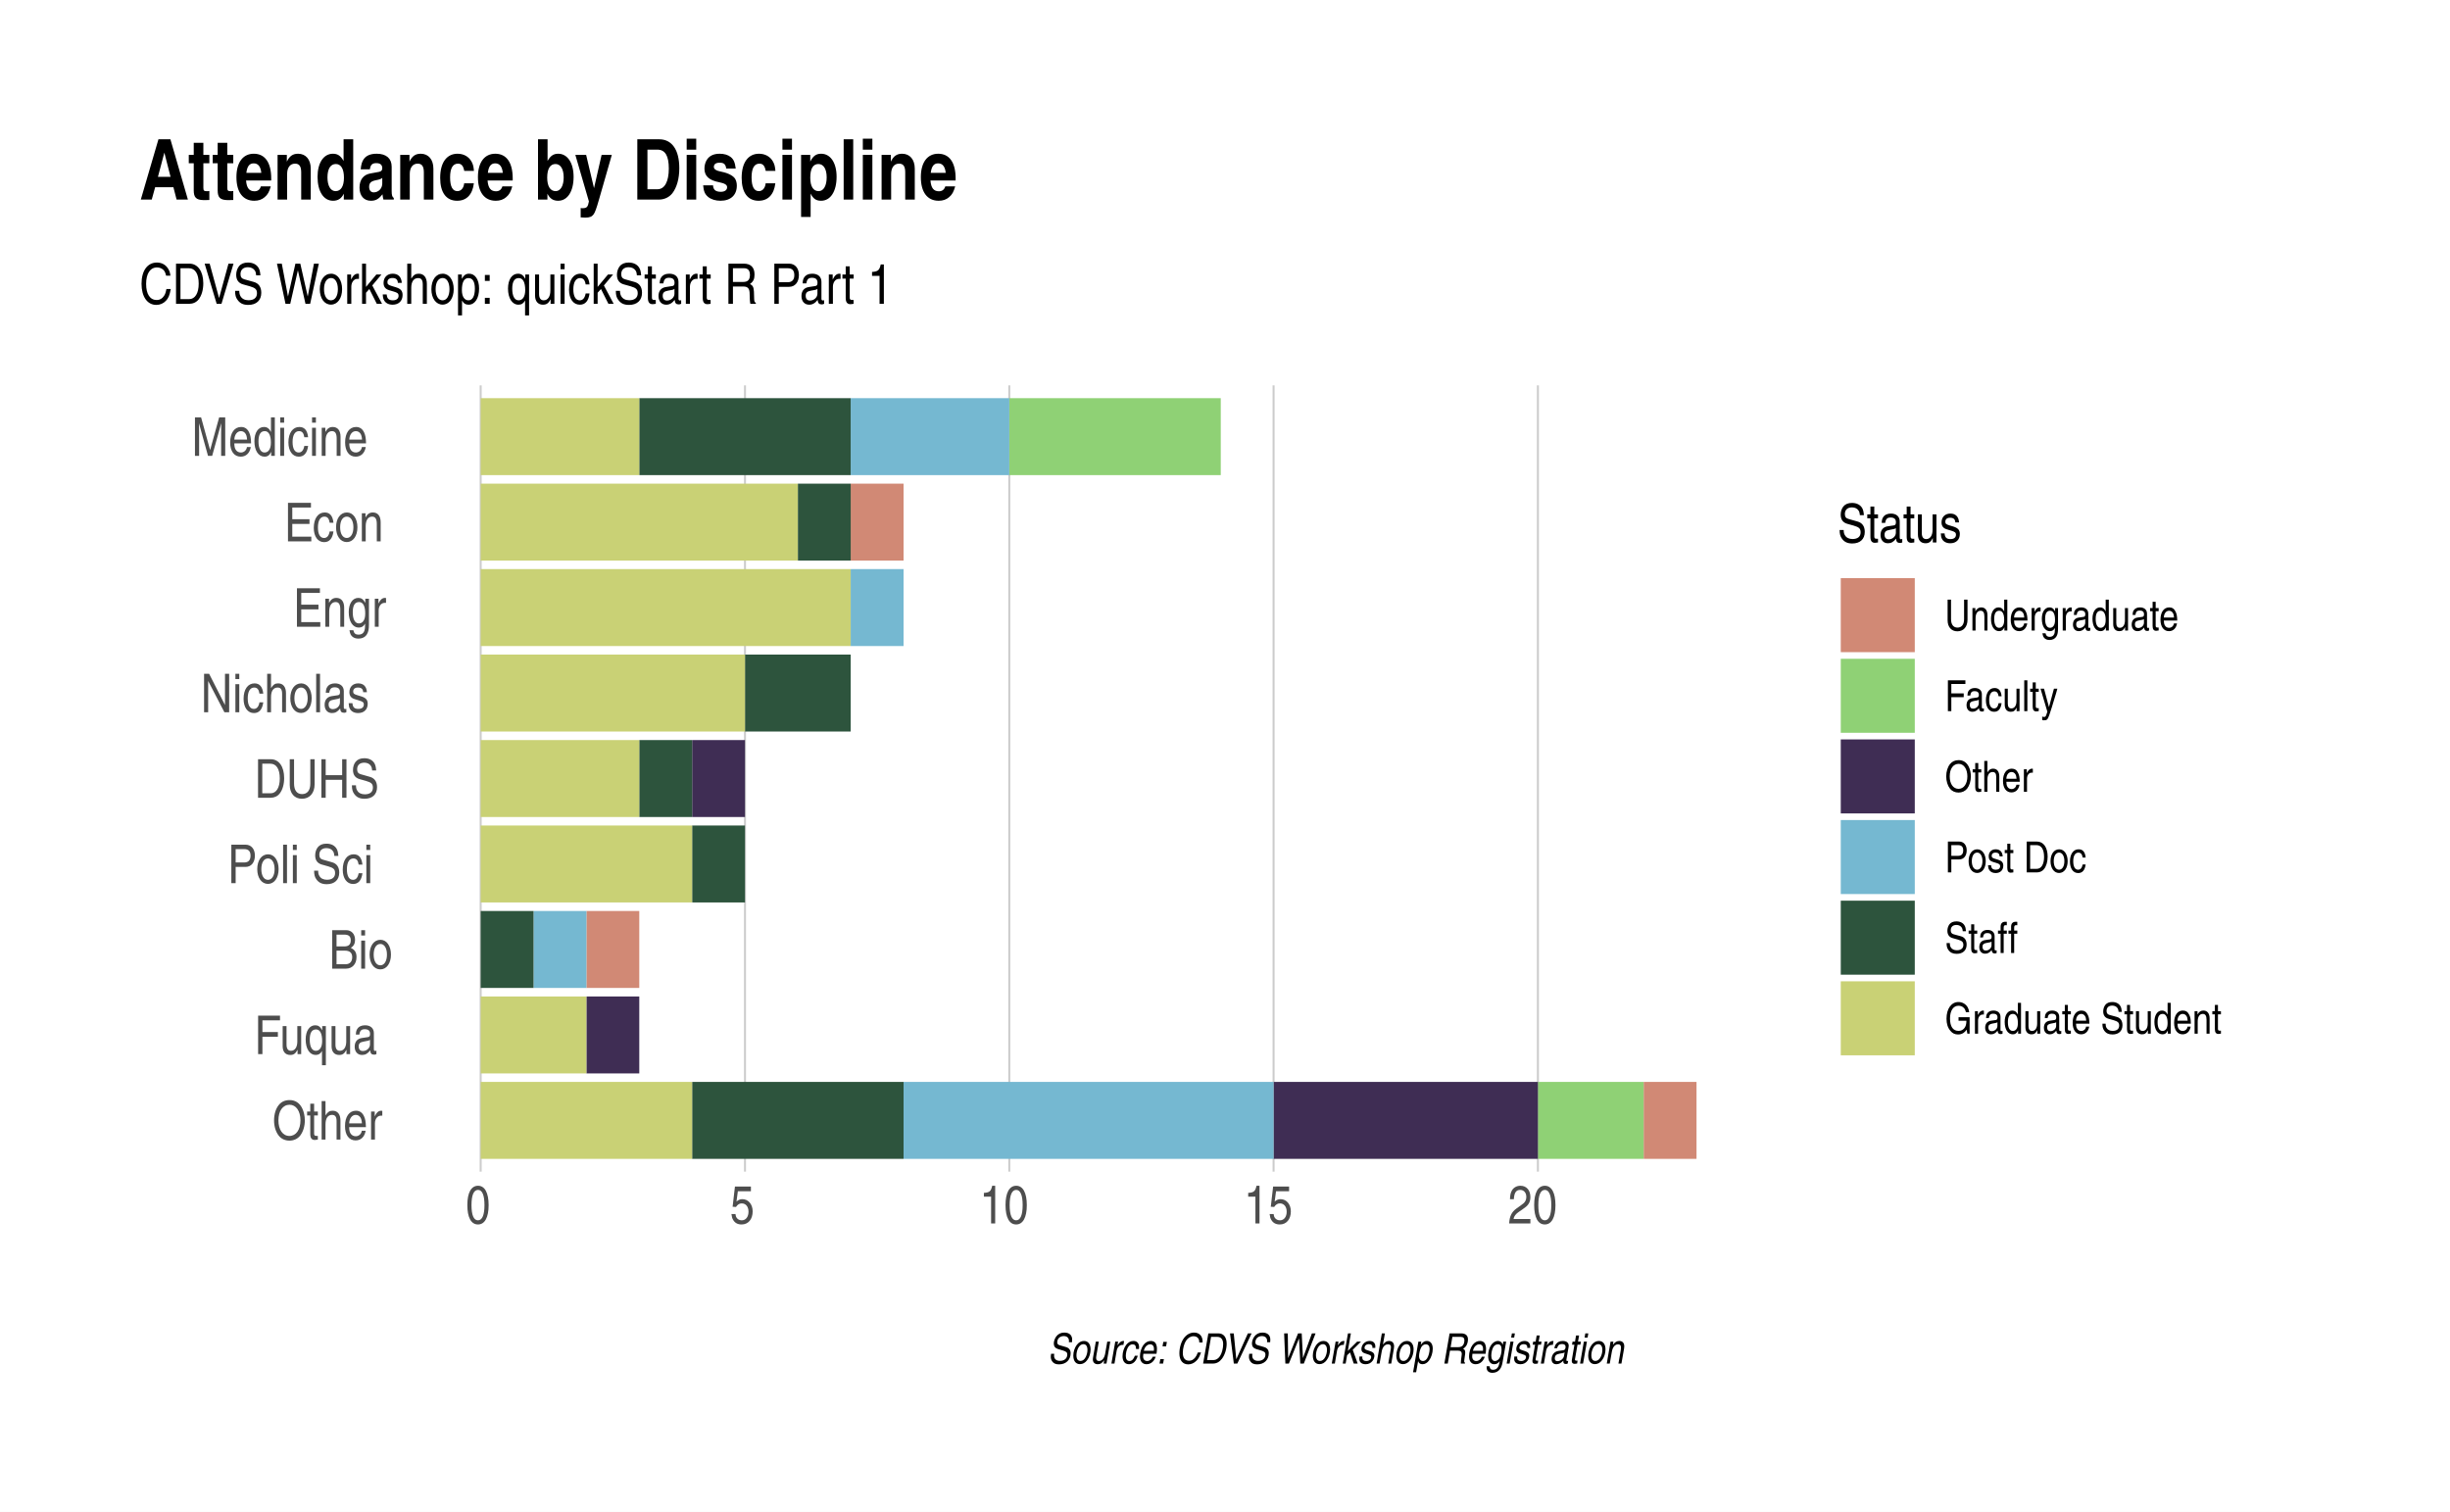
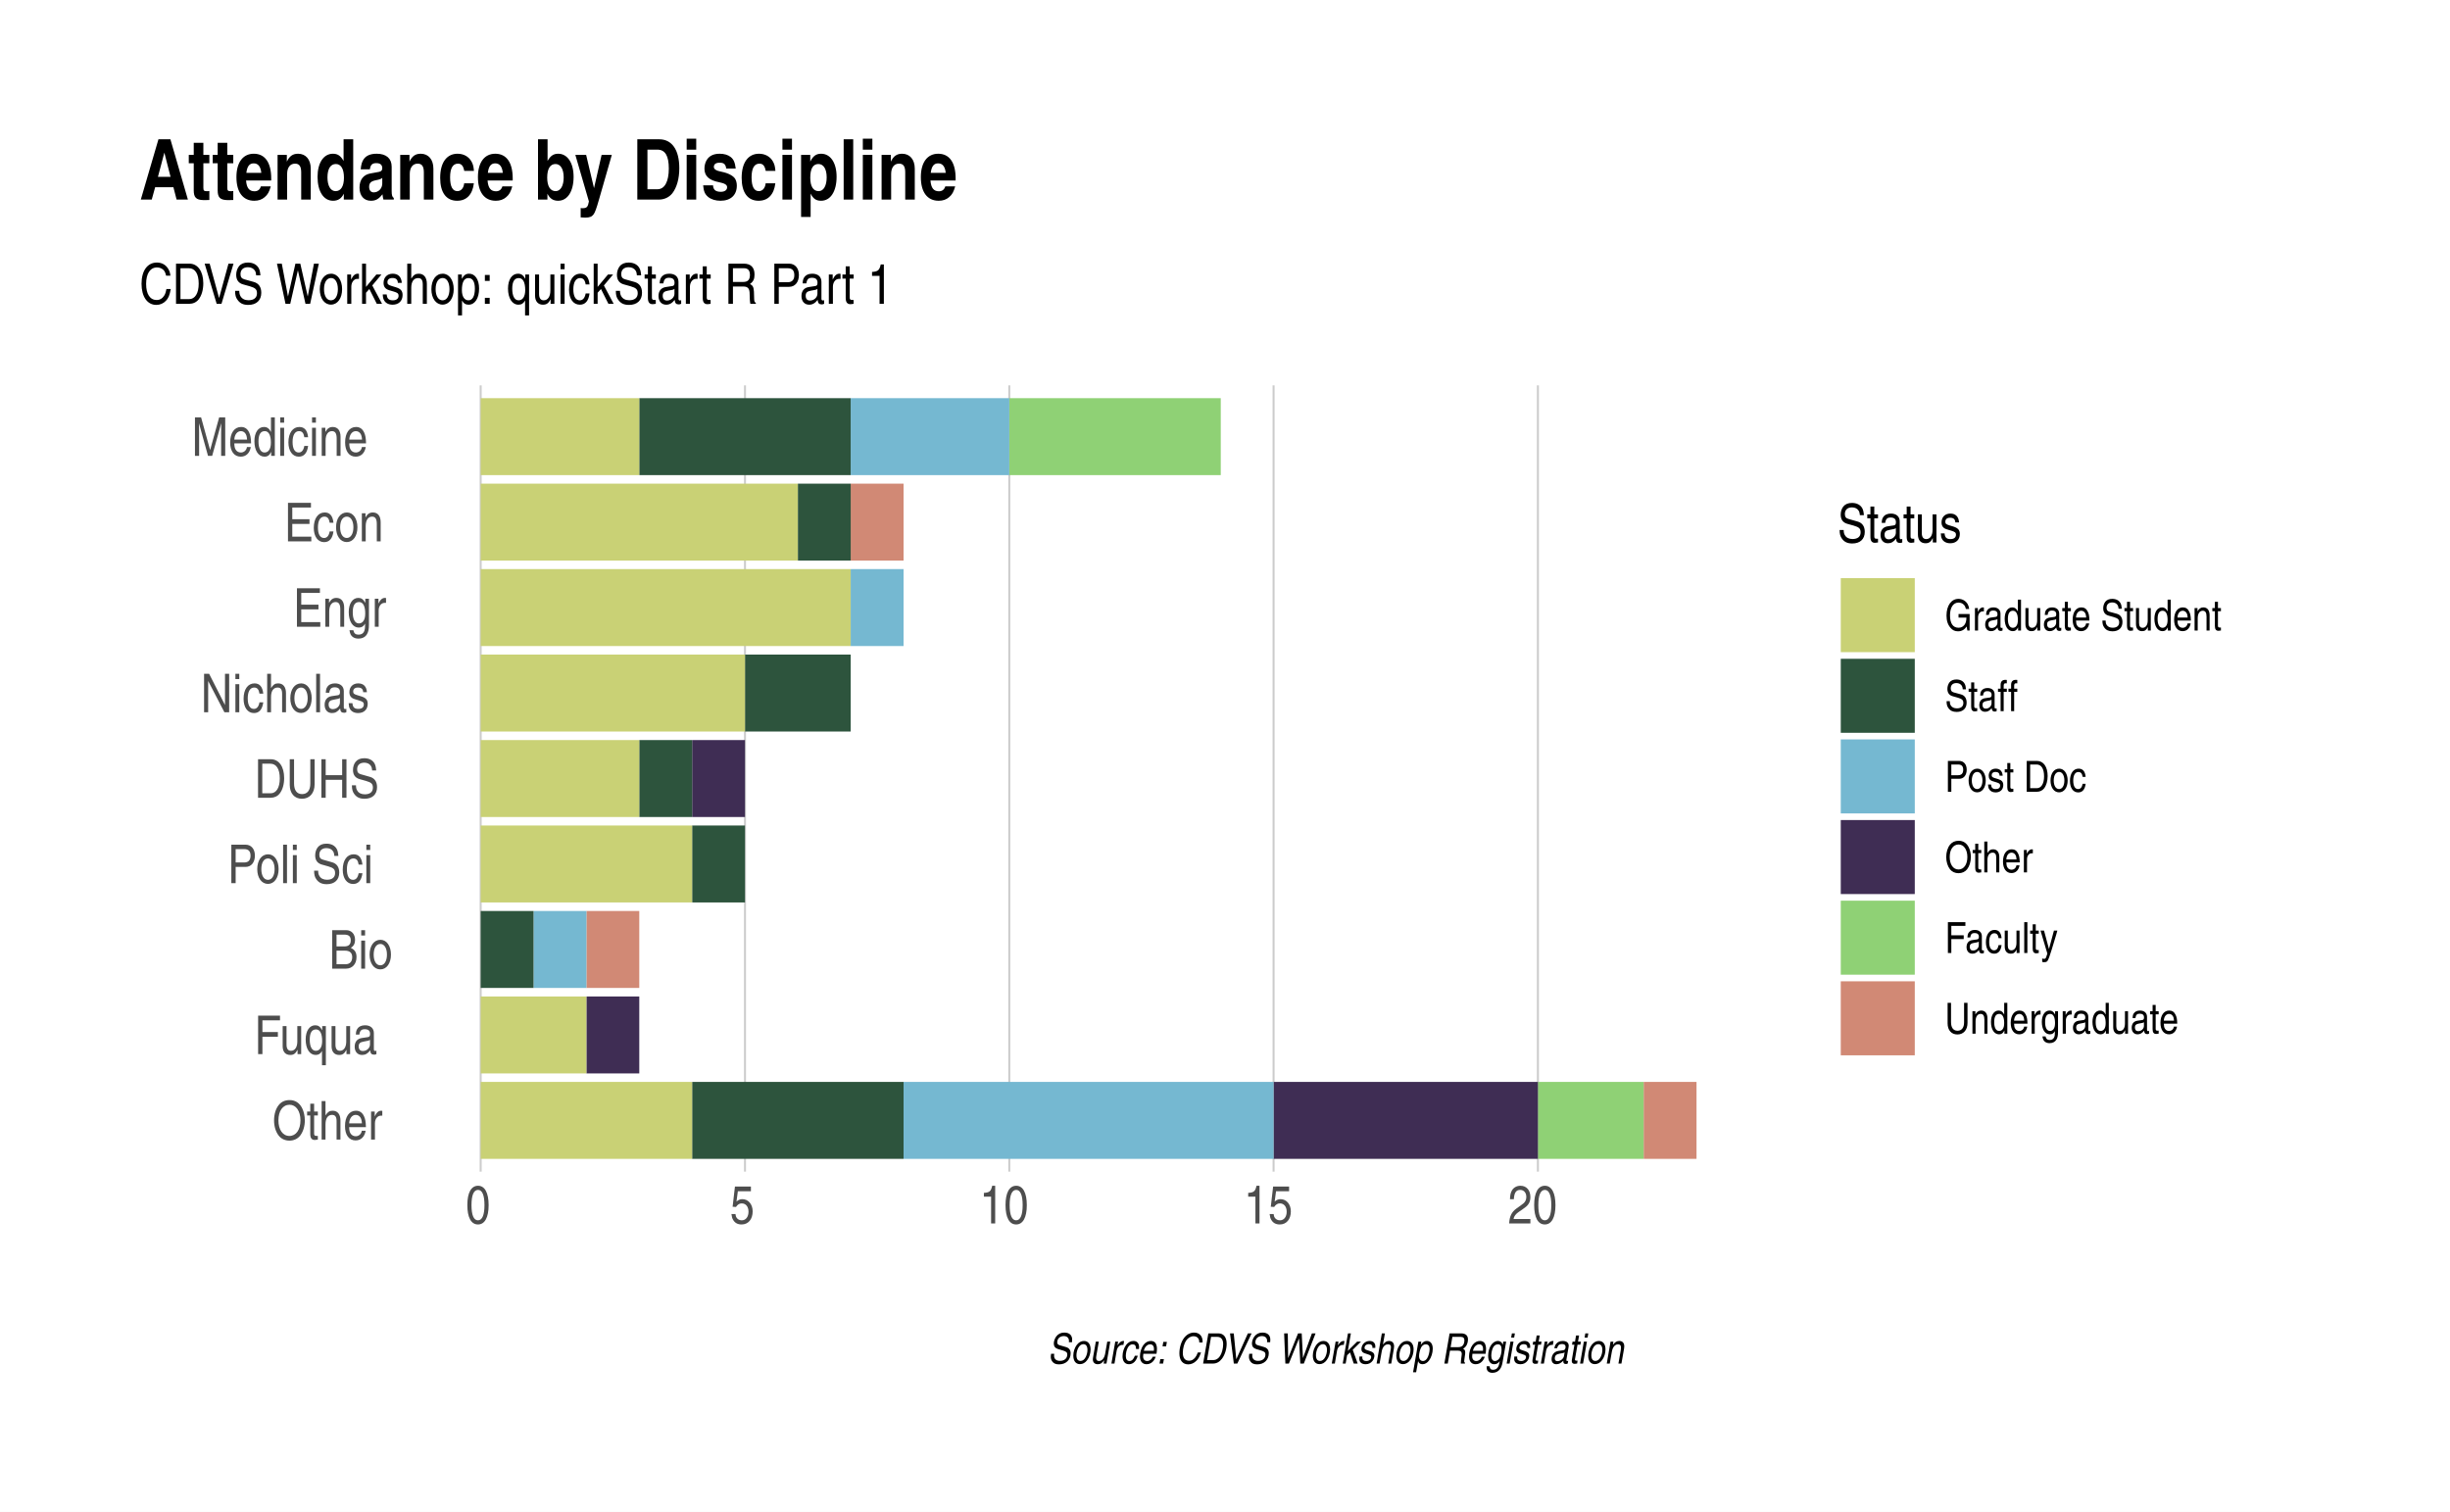
<svg xmlns="http://www.w3.org/2000/svg" viewBox="0 0 525.00 324.00">
  <defs>
    <style type="text/css">
    line, polyline, polygon, path, rect, circle {
      fill: none;
      stroke: #000000;
      stroke-linecap: round;
      stroke-linejoin: round;
      stroke-miterlimit: 10.00;
    }
  </style>
  </defs>
  <rect width="100%" height="100%" style="stroke: none; fill: #FFFFFF;" />
  <defs>
    <clipPath id="cpODkuOTh8Mzc2LjU2fDI1MS4xMHw4Mi41OA==">
      <rect x="89.98" y="82.58" width="286.58" height="168.51" />
    </clipPath>
  </defs>
  <polyline points="103.00,251.10 103.00,82.58 " style="stroke-width: 0.43; stroke: #CCCCCC; stroke-linecap: butt;" clip-path="url(#cpODkuOTh8Mzc2LjU2fDI1MS4xMHw4Mi41OA==)" />
  <polyline points="159.64,251.10 159.64,82.58 " style="stroke-width: 0.43; stroke: #CCCCCC; stroke-linecap: butt;" clip-path="url(#cpODkuOTh8Mzc2LjU2fDI1MS4xMHw4Mi41OA==)" />
  <polyline points="216.28,251.10 216.28,82.58 " style="stroke-width: 0.43; stroke: #CCCCCC; stroke-linecap: butt;" clip-path="url(#cpODkuOTh8Mzc2LjU2fDI1MS4xMHw4Mi41OA==)" />
  <polyline points="272.91,251.10 272.91,82.58 " style="stroke-width: 0.43; stroke: #CCCCCC; stroke-linecap: butt;" clip-path="url(#cpODkuOTh8Mzc2LjU2fDI1MS4xMHw4Mi41OA==)" />
  <polyline points="329.55,251.10 329.55,82.58 " style="stroke-width: 0.43; stroke: #CCCCCC; stroke-linecap: butt;" clip-path="url(#cpODkuOTh8Mzc2LjU2fDI1MS4xMHw4Mi41OA==)" />
  <rect x="352.21" y="231.86" width="11.33" height="16.49" style="stroke-width: 1.07; stroke: none; stroke-linecap: square; stroke-linejoin: miter; fill: #D18975;" clip-path="url(#cpODkuOTh8Mzc2LjU2fDI1MS4xMHw4Mi41OA==)" />
  <rect x="329.55" y="231.86" width="22.65" height="16.49" style="stroke-width: 1.07; stroke: none; stroke-linecap: square; stroke-linejoin: miter; fill: #8FD175;" clip-path="url(#cpODkuOTh8Mzc2LjU2fDI1MS4xMHw4Mi41OA==)" />
  <rect x="272.91" y="231.86" width="56.64" height="16.49" style="stroke-width: 1.07; stroke: none; stroke-linecap: square; stroke-linejoin: miter; fill: #3F2D54;" clip-path="url(#cpODkuOTh8Mzc2LjU2fDI1MS4xMHw4Mi41OA==)" />
  <rect x="193.62" y="231.86" width="79.29" height="16.49" style="stroke-width: 1.07; stroke: none; stroke-linecap: square; stroke-linejoin: miter; fill: #75B8D1;" clip-path="url(#cpODkuOTh8Mzc2LjU2fDI1MS4xMHw4Mi41OA==)" />
  <rect x="148.31" y="231.86" width="45.31" height="16.49" style="stroke-width: 1.07; stroke: none; stroke-linecap: square; stroke-linejoin: miter; fill: #2D543D;" clip-path="url(#cpODkuOTh8Mzc2LjU2fDI1MS4xMHw4Mi41OA==)" />
  <rect x="103.00" y="231.86" width="45.31" height="16.49" style="stroke-width: 1.07; stroke: none; stroke-linecap: square; stroke-linejoin: miter; fill: #C9D175;" clip-path="url(#cpODkuOTh8Mzc2LjU2fDI1MS4xMHw4Mi41OA==)" />
  <rect x="125.66" y="213.55" width="11.33" height="16.49" style="stroke-width: 1.07; stroke: none; stroke-linecap: square; stroke-linejoin: miter; fill: #3F2D54;" clip-path="url(#cpODkuOTh8Mzc2LjU2fDI1MS4xMHw4Mi41OA==)" />
  <rect x="103.00" y="213.55" width="22.65" height="16.49" style="stroke-width: 1.07; stroke: none; stroke-linecap: square; stroke-linejoin: miter; fill: #C9D175;" clip-path="url(#cpODkuOTh8Mzc2LjU2fDI1MS4xMHw4Mi41OA==)" />
  <rect x="125.66" y="195.23" width="11.33" height="16.49" style="stroke-width: 1.07; stroke: none; stroke-linecap: square; stroke-linejoin: miter; fill: #D18975;" clip-path="url(#cpODkuOTh8Mzc2LjU2fDI1MS4xMHw4Mi41OA==)" />
  <rect x="114.33" y="195.23" width="11.33" height="16.49" style="stroke-width: 1.07; stroke: none; stroke-linecap: square; stroke-linejoin: miter; fill: #75B8D1;" clip-path="url(#cpODkuOTh8Mzc2LjU2fDI1MS4xMHw4Mi41OA==)" />
  <rect x="103.00" y="195.23" width="11.33" height="16.49" style="stroke-width: 1.07; stroke: none; stroke-linecap: square; stroke-linejoin: miter; fill: #2D543D;" clip-path="url(#cpODkuOTh8Mzc2LjU2fDI1MS4xMHw4Mi41OA==)" />
  <rect x="148.31" y="176.91" width="11.33" height="16.49" style="stroke-width: 1.07; stroke: none; stroke-linecap: square; stroke-linejoin: miter; fill: #2D543D;" clip-path="url(#cpODkuOTh8Mzc2LjU2fDI1MS4xMHw4Mi41OA==)" />
  <rect x="103.00" y="176.91" width="45.31" height="16.49" style="stroke-width: 1.07; stroke: none; stroke-linecap: square; stroke-linejoin: miter; fill: #C9D175;" clip-path="url(#cpODkuOTh8Mzc2LjU2fDI1MS4xMHw4Mi41OA==)" />
  <rect x="148.31" y="158.60" width="11.33" height="16.49" style="stroke-width: 1.07; stroke: none; stroke-linecap: square; stroke-linejoin: miter; fill: #3F2D54;" clip-path="url(#cpODkuOTh8Mzc2LjU2fDI1MS4xMHw4Mi41OA==)" />
  <rect x="136.98" y="158.60" width="11.33" height="16.49" style="stroke-width: 1.07; stroke: none; stroke-linecap: square; stroke-linejoin: miter; fill: #2D543D;" clip-path="url(#cpODkuOTh8Mzc2LjU2fDI1MS4xMHw4Mi41OA==)" />
  <rect x="103.00" y="158.60" width="33.98" height="16.49" style="stroke-width: 1.07; stroke: none; stroke-linecap: square; stroke-linejoin: miter; fill: #C9D175;" clip-path="url(#cpODkuOTh8Mzc2LjU2fDI1MS4xMHw4Mi41OA==)" />
  <rect x="159.64" y="140.28" width="22.65" height="16.49" style="stroke-width: 1.07; stroke: none; stroke-linecap: square; stroke-linejoin: miter; fill: #2D543D;" clip-path="url(#cpODkuOTh8Mzc2LjU2fDI1MS4xMHw4Mi41OA==)" />
  <rect x="103.00" y="140.28" width="56.64" height="16.49" style="stroke-width: 1.07; stroke: none; stroke-linecap: square; stroke-linejoin: miter; fill: #C9D175;" clip-path="url(#cpODkuOTh8Mzc2LjU2fDI1MS4xMHw4Mi41OA==)" />
  <rect x="182.29" y="121.96" width="11.33" height="16.49" style="stroke-width: 1.07; stroke: none; stroke-linecap: square; stroke-linejoin: miter; fill: #75B8D1;" clip-path="url(#cpODkuOTh8Mzc2LjU2fDI1MS4xMHw4Mi41OA==)" />
  <rect x="103.00" y="121.96" width="79.29" height="16.49" style="stroke-width: 1.07; stroke: none; stroke-linecap: square; stroke-linejoin: miter; fill: #C9D175;" clip-path="url(#cpODkuOTh8Mzc2LjU2fDI1MS4xMHw4Mi41OA==)" />
  <rect x="182.29" y="103.65" width="11.33" height="16.49" style="stroke-width: 1.07; stroke: none; stroke-linecap: square; stroke-linejoin: miter; fill: #D18975;" clip-path="url(#cpODkuOTh8Mzc2LjU2fDI1MS4xMHw4Mi41OA==)" />
  <rect x="170.97" y="103.65" width="11.33" height="16.49" style="stroke-width: 1.07; stroke: none; stroke-linecap: square; stroke-linejoin: miter; fill: #2D543D;" clip-path="url(#cpODkuOTh8Mzc2LjU2fDI1MS4xMHw4Mi41OA==)" />
  <rect x="103.00" y="103.65" width="67.96" height="16.49" style="stroke-width: 1.07; stroke: none; stroke-linecap: square; stroke-linejoin: miter; fill: #C9D175;" clip-path="url(#cpODkuOTh8Mzc2LjU2fDI1MS4xMHw4Mi41OA==)" />
  <rect x="216.28" y="85.33" width="45.31" height="16.49" style="stroke-width: 1.07; stroke: none; stroke-linecap: square; stroke-linejoin: miter; fill: #8FD175;" clip-path="url(#cpODkuOTh8Mzc2LjU2fDI1MS4xMHw4Mi41OA==)" />
  <rect x="182.29" y="85.33" width="33.98" height="16.49" style="stroke-width: 1.07; stroke: none; stroke-linecap: square; stroke-linejoin: miter; fill: #75B8D1;" clip-path="url(#cpODkuOTh8Mzc2LjU2fDI1MS4xMHw4Mi41OA==)" />
  <rect x="136.98" y="85.33" width="45.31" height="16.49" style="stroke-width: 1.07; stroke: none; stroke-linecap: square; stroke-linejoin: miter; fill: #2D543D;" clip-path="url(#cpODkuOTh8Mzc2LjU2fDI1MS4xMHw4Mi41OA==)" />
  <rect x="103.00" y="85.33" width="33.98" height="16.49" style="stroke-width: 1.07; stroke: none; stroke-linecap: square; stroke-linejoin: miter; fill: #C9D175;" clip-path="url(#cpODkuOTh8Mzc2LjU2fDI1MS4xMHw4Mi41OA==)" />
  <defs>
    <clipPath id="cpMC4wMHw1MjUuMDB8MzI0LjAwfDAuMDA=">
      <rect x="0.00" y="0.00" width="525.00" height="324.00" />
    </clipPath>
  </defs>
  <g clip-path="url(#cpMC4wMHw1MjUuMDB8MzI0LjAwfDAuMDA=)">
    <text x="58.35" y="244.22" style="font-size: 11.50px; fill: #4D4D4D; font-family: Arial Narrow;" textLength="28.76px" lengthAdjust="spacingAndGlyphs">Other</text>
  </g>
  <g clip-path="url(#cpMC4wMHw1MjUuMDB8MzI0LjAwfDAuMDA=)">
    <text x="54.50" y="225.91" style="font-size: 11.50px; fill: #4D4D4D; font-family: Arial Narrow;" textLength="32.61px" lengthAdjust="spacingAndGlyphs">Fuqua</text>
  </g>
  <g clip-path="url(#cpMC4wMHw1MjUuMDB8MzI0LjAwfDAuMDA=)">
    <text x="70.49" y="207.59" style="font-size: 11.50px; fill: #4D4D4D; font-family: Arial Narrow;" textLength="16.62px" lengthAdjust="spacingAndGlyphs">Bio</text>
  </g>
  <g clip-path="url(#cpMC4wMHw1MjUuMDB8MzI0LjAwfDAuMDA=)">
    <text x="48.76" y="189.27" style="font-size: 11.50px; fill: #4D4D4D; font-family: Arial Narrow;" textLength="38.35px" lengthAdjust="spacingAndGlyphs">Poli Sci</text>
  </g>
  <g clip-path="url(#cpMC4wMHw1MjUuMDB8MzI0LjAwfDAuMDA=)">
    <text x="54.53" y="170.96" style="font-size: 11.50px; fill: #4D4D4D; font-family: Arial Narrow;" textLength="32.59px" lengthAdjust="spacingAndGlyphs">DUHS</text>
  </g>
  <g clip-path="url(#cpMC4wMHw1MjUuMDB8MzI0LjAwfDAuMDA=)">
    <text x="43.01" y="152.64" style="font-size: 11.50px; fill: #4D4D4D; font-family: Arial Narrow;" textLength="44.10px" lengthAdjust="spacingAndGlyphs">Nicholas</text>
  </g>
  <g clip-path="url(#cpMC4wMHw1MjUuMDB8MzI0LjAwfDAuMDA=)">
    <text x="62.82" y="134.32" style="font-size: 11.50px; fill: #4D4D4D; font-family: Arial Narrow;" textLength="24.29px" lengthAdjust="spacingAndGlyphs">Engr</text>
  </g>
  <g clip-path="url(#cpMC4wMHw1MjUuMDB8MzI0LjAwfDAuMDA=)">
    <text x="60.90" y="116.01" style="font-size: 11.50px; fill: #4D4D4D; font-family: Arial Narrow;" textLength="26.21px" lengthAdjust="spacingAndGlyphs">Econ</text>
  </g>
  <g clip-path="url(#cpMC4wMHw1MjUuMDB8MzI0LjAwfDAuMDA=)">
    <text x="41.09" y="97.69" style="font-size: 11.50px; fill: #4D4D4D; font-family: Arial Narrow;" textLength="46.02px" lengthAdjust="spacingAndGlyphs">Medicine</text>
  </g>
  <g clip-path="url(#cpMC4wMHw1MjUuMDB8MzI0LjAwfDAuMDA=)">
    <text x="99.80" y="262.19" style="font-size: 11.50px; fill: #4D4D4D; font-family: Arial Narrow;" textLength="6.40px" lengthAdjust="spacingAndGlyphs">0</text>
  </g>
  <g clip-path="url(#cpMC4wMHw1MjUuMDB8MzI0LjAwfDAuMDA=)">
    <text x="156.44" y="262.19" style="font-size: 11.50px; fill: #4D4D4D; font-family: Arial Narrow;" textLength="6.40px" lengthAdjust="spacingAndGlyphs">5</text>
  </g>
  <g clip-path="url(#cpMC4wMHw1MjUuMDB8MzI0LjAwfDAuMDA=)">
    <text x="209.88" y="262.19" style="font-size: 11.50px; fill: #4D4D4D; font-family: Arial Narrow;" textLength="12.79px" lengthAdjust="spacingAndGlyphs">10</text>
  </g>
  <g clip-path="url(#cpMC4wMHw1MjUuMDB8MzI0LjAwfDAuMDA=)">
    <text x="266.52" y="262.19" style="font-size: 11.50px; fill: #4D4D4D; font-family: Arial Narrow;" textLength="12.79px" lengthAdjust="spacingAndGlyphs">15</text>
  </g>
  <g clip-path="url(#cpMC4wMHw1MjUuMDB8MzI0LjAwfDAuMDA=)">
    <text x="323.16" y="262.19" style="font-size: 11.50px; fill: #4D4D4D; font-family: Arial Narrow;" textLength="12.79px" lengthAdjust="spacingAndGlyphs">20</text>
  </g>
  <g clip-path="url(#cpMC4wMHw1MjUuMDB8MzI0LjAwfDAuMDA=)">
    <text x="393.75" y="116.25" style="font-size: 11.50px; font-family: Arial Narrow;" textLength="32.60px" lengthAdjust="spacingAndGlyphs">Status</text>
  </g>
-   <rect x="394.45" y="123.90" width="15.86" height="15.86" style="stroke-width: 1.07; stroke: none; stroke-linecap: square; stroke-linejoin: miter; fill: #D18975;" clip-path="url(#cpMC4wMHw1MjUuMDB8MzI0LjAwfDAuMDA=)" />
-   <rect x="394.45" y="141.18" width="15.86" height="15.86" style="stroke-width: 1.07; stroke: none; stroke-linecap: square; stroke-linejoin: miter; fill: #8FD175;" clip-path="url(#cpMC4wMHw1MjUuMDB8MzI0LjAwfDAuMDA=)" />
-   <rect x="394.45" y="158.46" width="15.86" height="15.86" style="stroke-width: 1.07; stroke: none; stroke-linecap: square; stroke-linejoin: miter; fill: #3F2D54;" clip-path="url(#cpMC4wMHw1MjUuMDB8MzI0LjAwfDAuMDA=)" />
-   <rect x="394.45" y="175.74" width="15.86" height="15.86" style="stroke-width: 1.07; stroke: none; stroke-linecap: square; stroke-linejoin: miter; fill: #75B8D1;" clip-path="url(#cpMC4wMHw1MjUuMDB8MzI0LjAwfDAuMDA=)" />
-   <rect x="394.45" y="193.02" width="15.86" height="15.86" style="stroke-width: 1.07; stroke: none; stroke-linecap: square; stroke-linejoin: miter; fill: #2D543D;" clip-path="url(#cpMC4wMHw1MjUuMDB8MzI0LjAwfDAuMDA=)" />
-   <rect x="394.45" y="210.30" width="15.86" height="15.86" style="stroke-width: 1.07; stroke: none; stroke-linecap: square; stroke-linejoin: miter; fill: #C9D175;" clip-path="url(#cpMC4wMHw1MjUuMDB8MzI0LjAwfDAuMDA=)" />
+   <rect x="394.45" y="123.90" width="15.86" height="15.86" style="stroke-width: 1.07; stroke: none; stroke-linecap: square; stroke-linejoin: miter; fill: #C9D175;" clip-path="url(#cpMC4wMHw1MjUuMDB8MzI0LjAwfDAuMDA=)" />
+   <rect x="394.45" y="141.18" width="15.86" height="15.86" style="stroke-width: 1.07; stroke: none; stroke-linecap: square; stroke-linejoin: miter; fill: #2D543D;" clip-path="url(#cpMC4wMHw1MjUuMDB8MzI0LjAwfDAuMDA=)" />
+   <rect x="394.45" y="158.46" width="15.86" height="15.86" style="stroke-width: 1.07; stroke: none; stroke-linecap: square; stroke-linejoin: miter; fill: #75B8D1;" clip-path="url(#cpMC4wMHw1MjUuMDB8MzI0LjAwfDAuMDA=)" />
+   <rect x="394.45" y="175.74" width="15.86" height="15.86" style="stroke-width: 1.07; stroke: none; stroke-linecap: square; stroke-linejoin: miter; fill: #3F2D54;" clip-path="url(#cpMC4wMHw1MjUuMDB8MzI0LjAwfDAuMDA=)" />
+   <rect x="394.45" y="193.02" width="15.86" height="15.86" style="stroke-width: 1.07; stroke: none; stroke-linecap: square; stroke-linejoin: miter; fill: #8FD175;" clip-path="url(#cpMC4wMHw1MjUuMDB8MzI0LjAwfDAuMDA=)" />
+   <rect x="394.45" y="210.30" width="15.86" height="15.86" style="stroke-width: 1.07; stroke: none; stroke-linecap: square; stroke-linejoin: miter; fill: #D18975;" clip-path="url(#cpMC4wMHw1MjUuMDB8MzI0LjAwfDAuMDA=)" />
  <g clip-path="url(#cpMC4wMHw1MjUuMDB8MzI0LjAwfDAuMDA=)">
-     <text x="416.75" y="135.12" style="font-size: 9.20px; font-family: Arial Narrow;" textLength="61.38px" lengthAdjust="spacingAndGlyphs">Undergraduate</text>
+     <text x="416.75" y="135.12" style="font-size: 9.20px; font-family: Arial Narrow;" textLength="72.63px" lengthAdjust="spacingAndGlyphs">Graduate Student</text>
  </g>
  <g clip-path="url(#cpMC4wMHw1MjUuMDB8MzI0LjAwfDAuMDA=)">
-     <text x="416.75" y="152.40" style="font-size: 9.20px; font-family: Arial Narrow;" textLength="29.65px" lengthAdjust="spacingAndGlyphs">Faculty</text>
+     <text x="416.75" y="152.40" style="font-size: 9.20px; font-family: Arial Narrow;" textLength="18.92px" lengthAdjust="spacingAndGlyphs">Staff</text>
  </g>
  <g clip-path="url(#cpMC4wMHw1MjUuMDB8MzI0LjAwfDAuMDA=)">
-     <text x="416.75" y="169.68" style="font-size: 9.20px; font-family: Arial Narrow;" textLength="23.01px" lengthAdjust="spacingAndGlyphs">Other</text>
+     <text x="416.75" y="169.68" style="font-size: 9.20px; font-family: Arial Narrow;" textLength="37.33px" lengthAdjust="spacingAndGlyphs">Post Doc</text>
  </g>
  <g clip-path="url(#cpMC4wMHw1MjUuMDB8MzI0LjAwfDAuMDA=)">
-     <text x="416.75" y="186.96" style="font-size: 9.20px; font-family: Arial Narrow;" textLength="37.33px" lengthAdjust="spacingAndGlyphs">Post Doc</text>
+     <text x="416.75" y="186.96" style="font-size: 9.20px; font-family: Arial Narrow;" textLength="23.01px" lengthAdjust="spacingAndGlyphs">Other</text>
  </g>
  <g clip-path="url(#cpMC4wMHw1MjUuMDB8MzI0LjAwfDAuMDA=)">
-     <text x="416.75" y="204.24" style="font-size: 9.20px; font-family: Arial Narrow;" textLength="18.92px" lengthAdjust="spacingAndGlyphs">Staff</text>
+     <text x="416.75" y="204.24" style="font-size: 9.20px; font-family: Arial Narrow;" textLength="29.65px" lengthAdjust="spacingAndGlyphs">Faculty</text>
  </g>
  <g clip-path="url(#cpMC4wMHw1MjUuMDB8MzI0LjAwfDAuMDA=)">
-     <text x="416.75" y="221.52" style="font-size: 9.20px; font-family: Arial Narrow;" textLength="72.63px" lengthAdjust="spacingAndGlyphs">Graduate Student</text>
+     <text x="416.75" y="221.52" style="font-size: 9.20px; font-family: Arial Narrow;" textLength="61.38px" lengthAdjust="spacingAndGlyphs">Undergraduate</text>
  </g>
  <g clip-path="url(#cpMC4wMHw1MjUuMDB8MzI0LjAwfDAuMDA=)">
    <text x="29.89" y="65.11" style="font-size: 12.00px; font-family: Arial Narrow;" textLength="198.06px" lengthAdjust="spacingAndGlyphs">CDVS Workshop: quickStart R Part 1</text>
  </g>
  <g clip-path="url(#cpMC4wMHw1MjUuMDB8MzI0LjAwfDAuMDA=)">
    <text x="29.89" y="42.77" style="font-size: 18.00px; font-weight: bold; font-family: Arial Narrow;" textLength="214.05px" lengthAdjust="spacingAndGlyphs">Attendance by Discipline</text>
  </g>
  <g clip-path="url(#cpMC4wMHw1MjUuMDB8MzI0LjAwfDAuMDA=)">
    <text x="224.50" y="292.22" style="font-size: 9.00px; font-style: italic; font-family: Arial Narrow;" textLength="152.06px" lengthAdjust="spacingAndGlyphs">Source: CDVS Workshop Registration</text>
  </g>
</svg>
